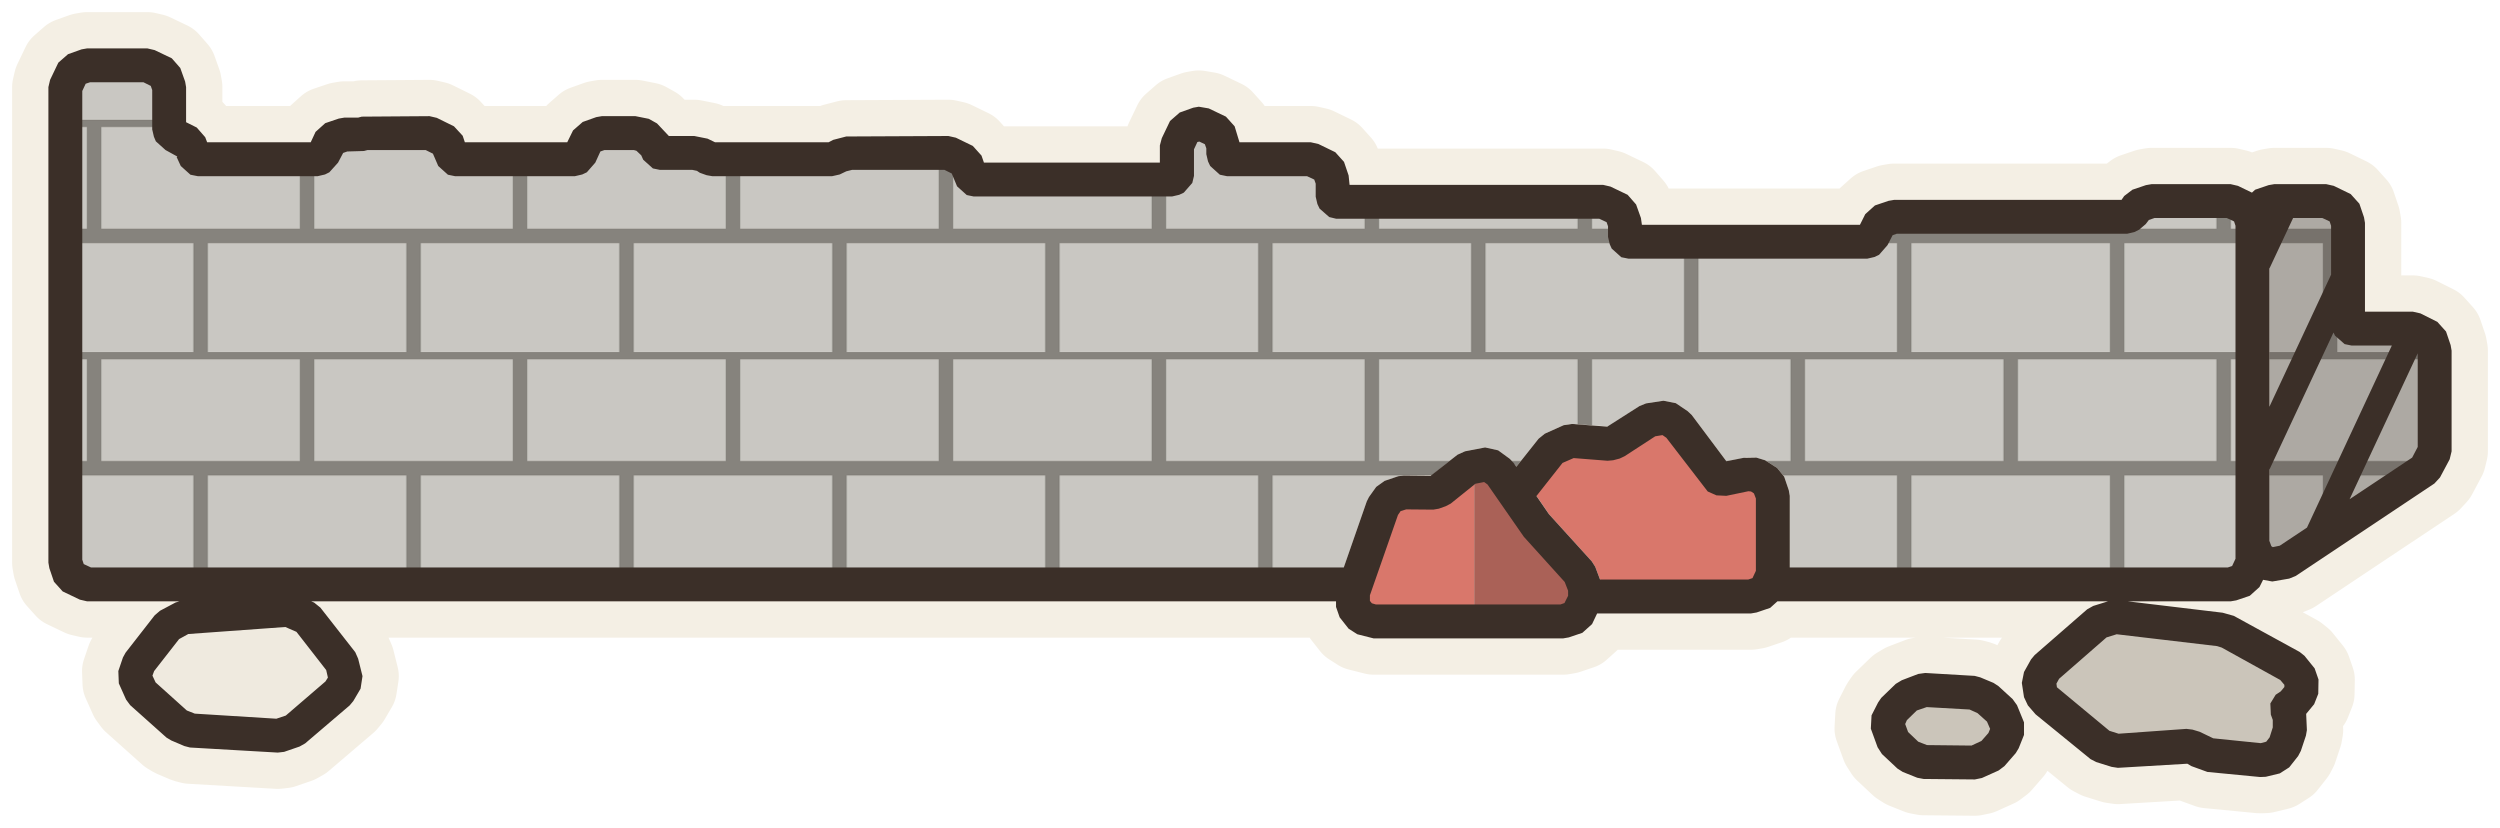
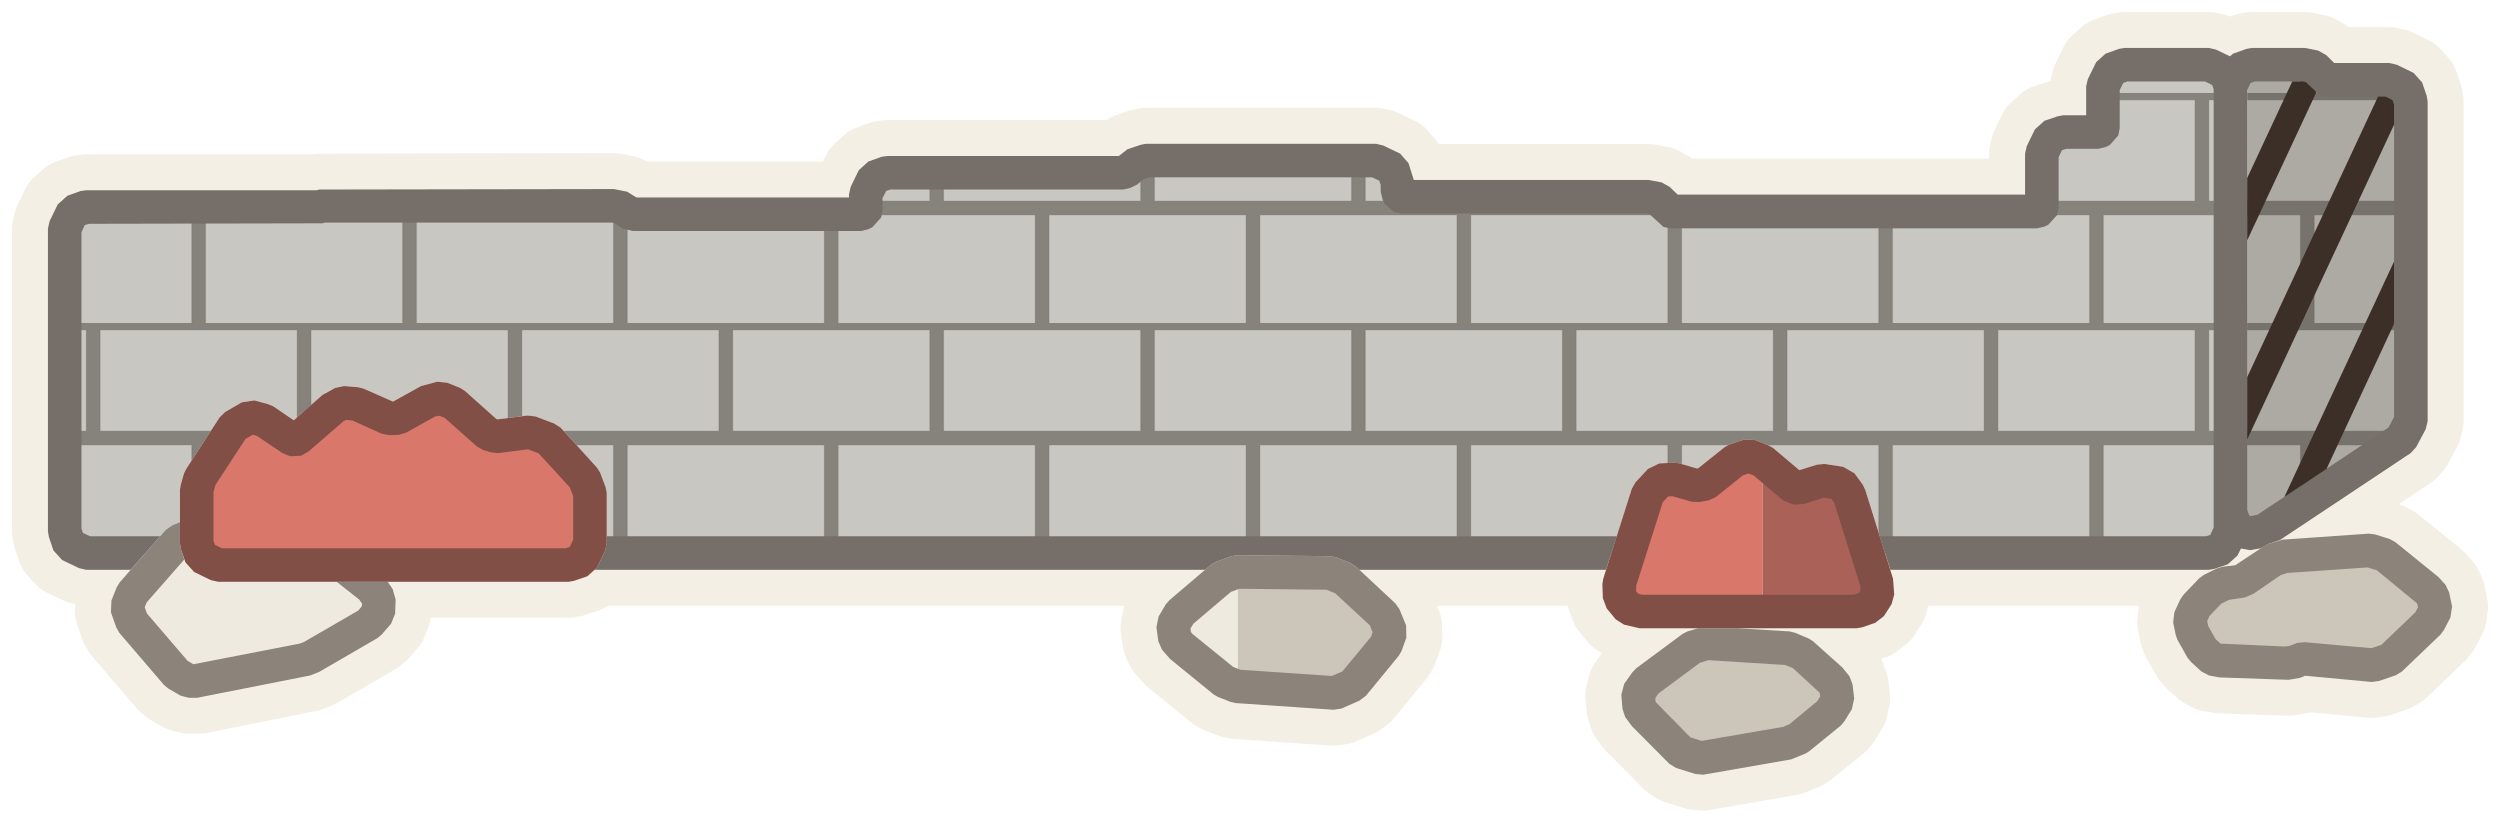
- <svg xmlns="http://www.w3.org/2000/svg" viewBox="-47.89 -24.15 103.31 34.21" data-palette="wall:#EFEADF;roof:#D9776B;wood:#C9A97C;earth:#94744F;water:#8FB0B8;flag:#4A3B32;ink:#3B2F28;halo:#F4EFE4">
+ <svg xmlns="http://www.w3.org/2000/svg" viewBox="-47.89 -23.08 104.33 34.32" data-palette="wall:#EFEADF;roof:#D9776B;wood:#C9A97C;earth:#94744F;water:#8FB0B8;flag:#4A3B32;ink:#3B2F28;halo:#F4EFE4">
  <defs>
    <pattern id="pat-wall-stone-vmkf1v" width="4.4" height="4.8" patternUnits="userSpaceOnUse" patternTransform="scale(2)">
      <rect width="4.4" height="4.8" style="fill:#C9C7C2" />
      <path style="stroke:#86837D;stroke-width:0.3;fill:none" d="M0 0h4.4M0 2.4h4.4M0 0v2.4M4.4 0v2.4M2.2 2.4v2.4" />
    </pattern>
    <pattern id="pat-wall-stone-shade-vmkf1v" width="4.4" height="4.8" patternUnits="userSpaceOnUse" patternTransform="scale(2)">
      <rect width="4.4" height="4.8" style="fill:#ada9a3" />
      <path style="stroke:#77726c;stroke-width:0.3;fill:none" d="M0 0h4.4M0 2.4h4.4M0 0v2.4M4.4 0v2.4M2.2 2.4v2.4" />
    </pattern>
  </defs>
-   <path data-role="sil" fill="#F4EFE4" stroke="#F4EFE4" stroke-width="3" stroke-linejoin="round" d="M45.74 7.95L46.32 7.81L46.71 7.56L47.08 7.09L47.19 6.88L47.4 6.25L47.44 6.02L47.41 5.35L47.74 4.95L47.91 4.52L47.92 3.93L47.76 3.47L47.34 2.95L47.14 2.79L44.42 1.3L43.96 1.17L40.04 0.7L44.29 0.7L44.52 0.66L45.08 0.47L45.48 0.11L45.63 -0.19L46.01 -0.12L46.71 -0.24L46.98 -0.35L52.71 -4.17L52.94 -4.42L53.34 -5.17L53.42 -5.5L53.42 -9.66L53.38 -9.89L53.19 -10.45L52.83 -10.85L52.13 -11.2L51.82 -11.27L49.84 -11.27L49.84 -14.94L49.8 -15.17L49.61 -15.73L49.25 -16.13L48.55 -16.47L48.24 -16.54L46.09 -16.54L45.86 -16.5L45.3 -16.31L45.17 -16.19L44.59 -16.47L44.29 -16.54L41.02 -16.54L40.79 -16.5L40.23 -16.31L39.89 -16.05L39.78 -15.89L30.38 -15.89L30.15 -15.85L29.59 -15.66L29.19 -15.3L28.97 -14.86L19.96 -14.86L19.92 -15.14L19.72 -15.7L19.37 -16.1L18.66 -16.44L18.36 -16.51L7.88 -16.51L7.84 -16.9L7.65 -17.46L7.29 -17.86L6.59 -18.2L6.28 -18.27L3.33 -18.27L3.13 -18.93L2.77 -19.33L2.06 -19.67L1.65 -19.74L1.42 -19.7L0.86 -19.5L0.46 -19.15L0.12 -18.44L0.04 -18.14L0.04 -17.43L-7.23 -17.43L-7.33 -17.72L-7.69 -18.12L-8.39 -18.46L-8.7 -18.53L-12.92 -18.51L-13.46 -18.37L-13.65 -18.27L-18.34 -18.27L-18.65 -18.42L-19.2 -18.53L-20.25 -18.53L-20.74 -19.05L-21.08 -19.24L-21.63 -19.35L-23.02 -19.35L-23.25 -19.31L-23.81 -19.11L-24.21 -18.76L-24.45 -18.27L-28.68 -18.27L-28.77 -18.54L-29.13 -18.93L-29.84 -19.28L-30.14 -19.35L-32.94 -19.33L-33.09 -19.29L-33.66 -19.29L-33.89 -19.25L-34.45 -19.06L-34.85 -18.7L-35.05 -18.27L-39.33 -18.27L-39.41 -18.48L-39.76 -18.88L-40.2 -19.1L-40.2 -20.55L-40.24 -20.78L-40.44 -21.34L-40.79 -21.74L-41.5 -22.08L-41.8 -22.15L-44.29 -22.15L-44.52 -22.11L-45.08 -21.91L-45.48 -21.56L-45.82 -20.85L-45.89 -20.55L-45.89 -0.9L-45.85 -0.67L-45.66 -0.11L-45.3 0.29L-44.59 0.63L-44.29 0.7L-40.48 0.7L-40.64 0.75L-41.28 1.09L-41.5 1.28L-42.7 2.82L-42.81 3.02L-43 3.58L-42.98 4.09L-42.68 4.76L-42.51 4.99L-41.01 6.33L-40.81 6.45L-40.27 6.68L-40.04 6.74L-36.41 6.95L-36.15 6.92L-35.51 6.7L-35.28 6.57L-33.44 5L-33.29 4.82L-32.99 4.31L-32.91 3.79L-33.09 3.07L-33.21 2.8L-34.65 0.96L-34.91 0.75L-35.03 0.7L7.32 0.7L7.32 0.93L7.47 1.36L7.84 1.83L8.2 2.06L8.87 2.23L16.71 2.23L16.94 2.19L17.5 2L17.9 1.64L18.11 1.2L24.47 1.2L24.7 1.16L25.26 0.97L25.56 0.7L39.22 0.7L38.61 0.89L38.36 1.03L36.19 2.92L36.04 3.1L35.75 3.62L35.66 4.07L35.75 4.66L35.91 5L36.23 5.37L38.5 7.22L38.73 7.34L39.37 7.54L39.63 7.58L42.5 7.41L42.67 7.51L43.33 7.75L45.51 7.96ZM34.01 8L34.7 7.69L34.94 7.51L35.41 6.97L35.53 6.77L35.75 6.22L35.75 5.7L35.46 4.99L35.28 4.74L34.69 4.2L34.49 4.07L33.94 3.84L33.71 3.78L31.67 3.66L31.38 3.7L30.7 3.96L30.45 4.11L29.85 4.69L29.72 4.88L29.45 5.41L29.42 5.96L29.7 6.73L29.88 7.01L30.52 7.61L30.74 7.75L31.34 7.99L31.6 8.04L33.72 8.06Z" />
-   <path data-role="wall" fill="#EFEADF" d="M-35.73 6.04L-33.89 4.47L-33.59 3.96L-33.77 3.23L-35.2 1.39L-35.97 1.04L-40.31 1.36L-40.95 1.71L-42.15 3.25L-42.34 3.81L-42.04 4.47L-40.55 5.81L-40 6.04L-36.37 6.25Z" />
-   <path data-role="wall-shade" fill="#cbc5ba" d="M46.16 7.13L46.52 6.66L46.74 6.02L46.73 5.43L46.6 5.13L46.62 5.08L46.83 4.96L47.2 4.5L47.22 3.91L46.8 3.4L44.21 1.97L43.88 1.86L39.52 1.34L38.82 1.56L36.65 3.45L36.36 3.96L36.45 4.55L36.67 4.83L38.95 6.68L39.58 6.88L42.51 6.67L42.81 6.76L42.93 6.86L43.4 7.05L45.58 7.27ZM34.41 7.05L34.88 6.51L35.1 5.96L34.81 5.26L34.21 4.72L33.66 4.48L31.62 4.36L30.94 4.61L30.34 5.19L30.08 5.72L30.35 6.5L31 7.1L31.6 7.34L33.73 7.36Z" />
-   <path data-role="wall-stone" fill="url(#pat-wall-stone-vmkf1v)" d="M8.59 -3.43L8.68 -3.61L8.98 -4.03L9.33 -4.28L9.89 -4.47L10.12 -4.5L11.28 -4.51L12.34 -5.36L12.65 -5.5L13.48 -5.66L14.02 -5.54L14.5 -5.19L14.77 -4.86L15.69 -6.02L15.95 -6.23L16.73 -6.58L17.07 -6.63L18.59 -6.53L19.86 -7.37L20.13 -7.48L20.85 -7.59L21.36 -7.49L21.85 -7.16L22.02 -7L23.45 -5.09L24.3 -5.25L24.69 -5.24L25.05 -5.13L25.55 -4.81L25.84 -4.45L26.03 -3.89L26.07 -3.66L26.07 -0.4L25.95 0L44.29 0L44.85 -0.19L45.19 -0.9L45.19 -14.94L45 -15.5L44.29 -15.84L41.02 -15.84L40.47 -15.65L40.21 -15.29L40.01 -15.19L30.38 -15.19L29.82 -15L29.55 -14.45L29.53 -14.45L29.45 -14.25L29.27 -14.16L19.41 -14.16L19.34 -14.18L19.26 -14.36L19.26 -14.91L19.06 -15.47L18.36 -15.81L7.33 -15.81L7.27 -15.84L7.18 -16.02L7.18 -16.67L6.99 -17.23L6.28 -17.57L2.81 -17.57L2.75 -17.6L2.66 -17.78L2.66 -18.14L2.46 -18.7L1.76 -19.04L1.65 -19.04L1.09 -18.84L0.74 -18.14L0.74 -16.88L0.72 -16.82L0.54 -16.73L-7.65 -16.73L-7.71 -16.75L-7.99 -17.49L-8.7 -17.83L-12.76 -17.83L-13.15 -17.74L-13.5 -17.57L-18.46 -17.57L-18.74 -17.67L-18.8 -17.74L-19.2 -17.83L-20.62 -17.83L-20.68 -17.85L-20.82 -18.14L-21.23 -18.56L-21.63 -18.65L-23.02 -18.65L-23.58 -18.45L-23.95 -17.66L-24.13 -17.57L-29.09 -17.57L-29.15 -17.6L-29.28 -17.86L-29.43 -18.3L-30.14 -18.65L-32.78 -18.65L-33.01 -18.59L-33.66 -18.59L-34.22 -18.4L-34.48 -17.86L-34.51 -17.87L-34.58 -17.66L-34.76 -17.57L-39.72 -17.57L-39.79 -17.6L-39.97 -17.96L-40.07 -18.25L-40.62 -18.52L-40.61 -18.54L-40.82 -18.62L-40.9 -18.8L-40.9 -20.55L-41.1 -21.11L-41.8 -21.45L-44.29 -21.45L-44.85 -21.25L-45.19 -20.55L-45.19 -0.9L-45 -0.34L-44.29 0L7.4 0Z" />
-   <path data-role="wall-stone-shade" fill="url(#pat-wall-stone-shade-vmkf1v)" d="M46.59 -0.93L52.32 -4.75L52.72 -5.5L52.72 -9.66L52.53 -10.22L51.82 -10.56L49.29 -10.56L49.23 -10.59L49.14 -10.77L49.14 -14.94L48.95 -15.5L48.24 -15.84L46.09 -15.84L45.67 -15.7L45.85 -15.17L45.89 -14.94L45.88 -0.81Z" />
-   <path data-role="roof" fill="#D9776B" d="M25.03 0.31L25.37 -0.4L25.37 -3.66L25.18 -4.22L24.68 -4.54L24.29 -4.55L23.31 -4.35L23.1 -4.4L21.46 -6.58L20.97 -6.9L20.25 -6.79L18.87 -5.88L18.59 -5.81L17.01 -5.93L16.24 -5.59L15.19 -4.26L16.13 -2.89L17.89 -0.95L18.03 -0.73L18.26 -0.13L18.31 0.13L18.31 0.5L24.47 0.5ZM13.03 -4.86L12.78 -4.82L11.62 -3.89L11.34 -3.79L10.11 -3.81L9.55 -3.62L9.25 -3.2L8.02 0.34L8.02 0.93L8.39 1.39L8.87 1.53L13.03 1.53Z" />
-   <path data-role="roof-shade" fill="#aa6157" d="M17.27 1.34L17.61 0.63L17.61 0.13L17.37 -0.48L15.56 -2.48L14.09 -4.63L13.61 -4.97L13.03 -4.86L13.03 1.53L16.71 1.53Z" />
-   <path data-role="ink" fill="#3B2F28" d="M45.74 7.95L46.32 7.81L46.71 7.56L47.08 7.09L47.19 6.88L47.4 6.25L47.44 6.02L47.41 5.35L47.74 4.95L47.91 4.52L47.92 3.93L47.76 3.47L47.34 2.95L47.14 2.79L44.42 1.3L43.96 1.17L40.04 0.7L44.29 0.7L44.52 0.66L45.08 0.47L45.48 0.11L45.63 -0.19L46.01 -0.12L46.71 -0.24L46.98 -0.35L52.71 -4.17L52.94 -4.42L53.34 -5.17L53.42 -5.5L53.42 -9.66L53.38 -9.89L53.19 -10.45L52.83 -10.85L52.13 -11.2L51.82 -11.27L49.84 -11.27L49.84 -14.94L49.8 -15.17L49.61 -15.73L49.25 -16.13L48.55 -16.47L48.24 -16.54L46.09 -16.54L45.86 -16.5L45.3 -16.31L45.17 -16.19L44.59 -16.47L44.29 -16.54L41.02 -16.54L40.79 -16.5L40.23 -16.31L39.89 -16.05L39.78 -15.89L30.38 -15.89L30.15 -15.85L29.59 -15.66L29.19 -15.3L28.97 -14.86L19.96 -14.86L19.92 -15.14L19.72 -15.7L19.37 -16.1L18.66 -16.44L18.36 -16.51L7.88 -16.51L7.84 -16.9L7.65 -17.46L7.29 -17.86L6.59 -18.2L6.28 -18.27L3.33 -18.27L3.13 -18.93L2.77 -19.33L2.06 -19.67L1.65 -19.74L1.42 -19.7L0.86 -19.5L0.46 -19.15L0.12 -18.44L0.04 -18.14L0.04 -17.43L-7.23 -17.43L-7.33 -17.72L-7.69 -18.12L-8.39 -18.46L-8.7 -18.53L-12.92 -18.51L-13.46 -18.37L-13.65 -18.27L-18.34 -18.27L-18.65 -18.42L-19.2 -18.53L-20.25 -18.53L-20.74 -19.05L-21.08 -19.24L-21.63 -19.35L-23.02 -19.35L-23.25 -19.31L-23.81 -19.11L-24.21 -18.76L-24.45 -18.27L-28.68 -18.27L-28.77 -18.54L-29.13 -18.93L-29.84 -19.28L-30.14 -19.35L-32.94 -19.33L-33.09 -19.29L-33.66 -19.29L-33.89 -19.25L-34.45 -19.06L-34.85 -18.7L-35.05 -18.27L-39.33 -18.27L-39.41 -18.48L-39.76 -18.88L-40.2 -19.1L-40.2 -20.55L-40.24 -20.78L-40.44 -21.34L-40.79 -21.74L-41.5 -22.08L-41.8 -22.15L-44.29 -22.15L-44.52 -22.11L-45.08 -21.91L-45.48 -21.56L-45.82 -20.85L-45.89 -20.55L-45.89 -0.9L-45.85 -0.67L-45.66 -0.11L-45.3 0.29L-44.59 0.63L-44.29 0.7L-40.48 0.7L-40.64 0.75L-41.28 1.09L-41.5 1.28L-42.7 2.82L-42.81 3.02L-43 3.58L-42.98 4.09L-42.68 4.76L-42.51 4.99L-41.01 6.33L-40.81 6.45L-40.27 6.68L-40.04 6.74L-36.41 6.95L-36.15 6.92L-35.51 6.7L-35.28 6.57L-33.44 5L-33.29 4.82L-32.99 4.31L-32.91 3.79L-33.09 3.07L-33.21 2.8L-34.65 0.96L-34.91 0.75L-35.03 0.7L7.32 0.7L7.32 0.93L7.47 1.36L7.84 1.83L8.2 2.06L8.87 2.23L16.71 2.23L16.94 2.19L17.5 2L17.9 1.64L18.11 1.2L24.47 1.2L24.7 1.16L25.26 0.97L25.56 0.7L39.22 0.7L38.61 0.89L38.36 1.03L36.19 2.92L36.04 3.1L35.75 3.62L35.66 4.07L35.75 4.66L35.91 5L36.23 5.37L38.5 7.22L38.73 7.34L39.37 7.54L39.63 7.58L42.5 7.41L42.67 7.51L43.33 7.75L45.51 7.96ZM18.03 -0.73L17.89 -0.95L16.12 -2.9L14.66 -5.02L14.5 -5.19L14.02 -5.54L13.48 -5.66L12.65 -5.5L12.34 -5.36L11.23 -4.49L10.12 -4.5L9.89 -4.47L9.33 -4.28L8.98 -4.03L8.68 -3.61L8.59 -3.43L7.64 -0.7L-44.13 -0.7L-44.43 -0.84L-44.49 -1.02L-44.49 -20.39L-44.35 -20.69L-44.17 -20.75L-41.96 -20.75L-41.66 -20.6L-41.6 -20.43L-41.6 -18.8L-41.53 -18.5L-41.45 -18.31L-41.05 -17.95L-40.56 -17.68L-40.59 -17.66L-40.42 -17.29L-40.02 -16.93L-39.72 -16.87L-34.76 -16.87L-34.46 -16.94L-34.28 -17.03L-33.92 -17.43L-33.71 -17.83L-33.54 -17.89L-32.85 -17.91L-32.7 -17.95L-30.3 -17.95L-30 -17.8L-29.78 -17.29L-29.38 -16.93L-29.09 -16.87L-24.13 -16.87L-23.83 -16.94L-23.64 -17.03L-23.29 -17.43L-23.08 -17.89L-22.91 -17.95L-21.7 -17.95L-21.59 -17.92L-21.39 -17.73L-21.31 -17.55L-20.91 -17.19L-20.62 -17.13L-19.28 -17.13L-19.09 -17.09L-18.97 -17.01L-18.69 -16.91L-18.46 -16.87L-13.5 -16.87L-13.19 -16.94L-12.92 -17.07L-12.68 -17.13L-8.86 -17.13L-8.56 -16.98L-8.34 -16.45L-7.94 -16.09L-7.65 -16.03L0.54 -16.03L0.84 -16.1L1.03 -16.19L1.38 -16.59L1.45 -16.88L1.45 -17.98L1.59 -18.28L1.67 -18.3L1.9 -18.19L1.96 -18.02L1.96 -17.78L2.03 -17.48L2.12 -17.29L2.52 -16.93L2.81 -16.87L6.12 -16.87L6.42 -16.73L6.48 -16.56L6.48 -16.02L6.55 -15.72L6.64 -15.53L7.04 -15.18L7.33 -15.11L18.2 -15.11L18.5 -14.97L18.56 -14.8L18.56 -14.36L18.63 -14.06L18.71 -13.88L19.11 -13.52L19.41 -13.46L29.27 -13.46L29.57 -13.53L29.76 -13.62L30.11 -14.02L30.32 -14.43L30.49 -14.49L40.01 -14.49L40.31 -14.56L40.51 -14.66L40.78 -14.89L40.91 -15.06L41.14 -15.14L44.13 -15.14L44.43 -15L44.49 -14.82L44.49 -1.06L44.35 -0.76L44.17 -0.7L26.07 -0.7L26.07 -3.66L26.03 -3.89L25.84 -4.45L25.55 -4.81L25.05 -5.13L24.69 -5.24L24.16 -5.23L23.45 -5.09L22.02 -7L21.85 -7.16L21.36 -7.49L20.85 -7.59L20.13 -7.48L19.86 -7.37L18.53 -6.52L17.07 -6.63L16.73 -6.58L15.95 -6.23L15.69 -6.02L14.77 -4.86L15.6 -3.65L16.68 -5.02L17.14 -5.22L18.54 -5.11L18.77 -5.13L19.04 -5.2L19.25 -5.3L20.51 -6.12L20.81 -6.17L20.97 -6.06L22.68 -3.84L23.04 -3.68L23.45 -3.66L24.36 -3.85L24.47 -3.84L24.59 -3.76L24.67 -3.55L24.67 -0.56L24.53 -0.26L24.35 -0.2L18.23 -0.2ZM45.97 -1.58L45.89 -1.8L45.89 -13.05L46.87 -15.14L48.08 -15.14L48.38 -15L48.44 -14.82L48.44 -12.8L45.89 -7.34L45.89 -4.74L48.54 -10.41L48.6 -10.28L49 -9.93L49.29 -9.87L50.95 -9.87L47.44 -2.34L49.2 -3.51L52.02 -9.55L52.02 -5.68L51.79 -5.24L46.32 -1.6L46.03 -1.54ZM8.97 0.83L8.8 0.78L8.72 0.68L8.72 0.45L9.88 -2.87L9.99 -3.03L10.22 -3.1L11.34 -3.09L11.57 -3.13L11.85 -3.23L12.06 -3.34L13.08 -4.16L13.44 -4.23L13.58 -4.13L15.08 -1.97L16.77 -0.1L16.91 0.26L16.91 0.47L16.76 0.77L16.59 0.83ZM-39.84 5.34L-40.17 5.21L-41.46 4.05L-41.59 3.77L-41.52 3.58L-40.49 2.26L-40.11 2.05L-36.1 1.76L-35.64 1.96L-34.41 3.54L-34.34 3.85L-34.44 4.01L-36.08 5.42L-36.47 5.55ZM43.57 6.36L43.01 6.09L42.71 6L42.46 5.97L39.66 6.17L39.28 6.05L37.11 4.25L37.09 4.1L37.2 3.9L39.16 2.19L39.58 2.06L43.73 2.55L43.92 2.61L46.34 3.95L46.51 4.15L46.51 4.24L46.36 4.42L46.15 4.56L45.93 4.92L45.95 5.38L46.03 5.6L46.03 5.91L45.9 6.32L45.76 6.5L45.53 6.56ZM34.01 8L34.7 7.69L34.94 7.51L35.41 6.97L35.53 6.77L35.75 6.22L35.75 5.7L35.46 4.99L35.28 4.74L34.69 4.2L34.49 4.07L33.94 3.84L33.71 3.78L31.67 3.66L31.38 3.7L30.7 3.96L30.45 4.11L29.85 4.69L29.72 4.88L29.45 5.41L29.42 5.96L29.7 6.73L29.88 7.01L30.52 7.61L30.74 7.75L31.34 7.99L31.6 8.04L33.72 8.06ZM31.74 6.64L31.38 6.5L30.96 6.1L30.84 5.77L30.91 5.61L31.32 5.21L31.73 5.07L33.5 5.17L33.83 5.32L34.22 5.67L34.35 5.97L34.28 6.14L33.99 6.47L33.58 6.66Z" />
+   <path data-role="sil" fill="#F4EFE4" stroke="#F4EFE4" stroke-width="3" stroke-linejoin="round" d="M26.86 8.61L27.45 8.37L27.6 8.28L28.93 7.2L29.08 7.02L29.39 6.52L29.49 6.07L29.42 5.48L29.29 5.14L28.99 4.77L27.77 3.68L27.58 3.56L27.03 3.33L26.8 3.27L24.62 3.14L29.59 3.14L29.82 3.1L30.37 2.91L30.73 2.63L31.05 2.13L31.16 1.73L31.11 1.07L31 0.7L44.29 0.7L44.52 0.66L45.08 0.47L45.48 0.11L45.63 -0.19L46.01 -0.12L46.45 -0.2L45.39 0.51L44.86 0.57L44.63 0.64L44.08 0.91L43.89 1.05L43.23 1.74L43.1 1.93L42.85 2.47L42.8 2.9L42.91 3.43L42.98 3.62L43.4 4.37L43.55 4.55L43.99 4.95L44.3 5.11L44.73 5.19L47.61 5.29L48.09 5.21L48.31 5.12L51.09 5.38L51.39 5.34L52.09 5.1L52.34 4.95L53.96 3.4L54.1 3.21L54.37 2.69L54.44 2.23L54.32 1.65L54.17 1.33L53.87 1L52.08 -0.45L51.85 -0.58L51.22 -0.78L50.96 -0.81L47.25 -0.54L52.71 -4.17L52.94 -4.42L53.34 -5.17L53.42 -5.5L53.42 -18.85L53.38 -19.08L53.19 -19.64L52.83 -20.04L52.13 -20.38L51.82 -20.45L49.52 -20.45L49.19 -20.78L48.85 -20.97L48.3 -21.08L46.09 -21.08L45.86 -21.04L45.3 -20.84L45.17 -20.73L44.59 -21.01L44.29 -21.08L40.77 -21.08L40.54 -21.04L39.98 -20.84L39.59 -20.49L39.24 -19.78L39.17 -19.48L39.17 -18.27L38.22 -18.27L37.99 -18.23L37.43 -18.04L37.03 -17.68L36.69 -16.98L36.62 -16.67L36.62 -14.96L22.12 -14.96L21.79 -15.28L21.45 -15.47L20.91 -15.57L11.11 -15.57L10.89 -16.27L10.54 -16.67L9.83 -17.01L9.53 -17.08L-0.06 -17.08L-0.28 -17.04L-0.84 -16.85L-1.2 -16.57L-10.86 -16.57L-11.09 -16.54L-11.65 -16.34L-12.05 -15.98L-12.39 -15.28L-12.46 -14.97L-12.46 -14.84L-21.33 -14.84L-21.72 -15.08L-22.27 -15.19L-34.57 -15.17L-34.67 -15.14L-44.29 -15.14L-44.52 -15.11L-45.08 -14.91L-45.48 -14.55L-45.82 -13.85L-45.89 -13.54L-45.89 -0.9L-45.85 -0.67L-45.66 -0.11L-45.3 0.29L-44.59 0.63L-44.29 0.7L-42.44 0.7L-42.9 1.23L-43.02 1.43L-43.24 1.98L-43.26 2.47L-43.04 3.1L-42.91 3.33L-41.05 5.5L-40.87 5.65L-40.36 5.95L-40.01 6.04L-39.52 6.03L-34.95 5.11L-34.57 4.96L-32.14 3.55L-31.96 3.4L-31.57 2.95L-31.4 2.53L-31.38 1.94L-31.5 1.51L-31.71 1.2L-24.17 1.2L-23.94 1.16L-23.38 0.97L-23.08 0.7L2.4 0.7L0.92 1.96L0.76 2.14L0.46 2.65L0.37 3.1L0.45 3.68L0.6 4.03L0.94 4.42L2.77 5.91L2.95 6.01L3.46 6.21L3.67 6.26L7.76 6.54L8.09 6.49L8.84 6.16L9.11 5.96L10.48 4.29L10.6 4.09L10.8 3.53L10.79 3.02L10.51 2.34L10.34 2.1L8.84 0.7L19.13 0.7L19.02 1.06L18.98 1.29L19 1.88L19.16 2.31L19.54 2.77L19.89 2.99L20.54 3.14L22.97 3.14L22.53 3.27L22.32 3.38L20.39 4.81L20.23 4.98L19.89 5.46L19.77 5.91L19.82 6.5L19.93 6.84L20.21 7.22L21.78 8.8L22.06 8.97L22.86 9.22L23.19 9.25Z" />
+   <path data-role="wall" fill="#EFEADF" d="M-35.2 4.46L-34.92 4.35L-32.49 2.94L-32.1 2.5L-32.08 1.91L-32.38 1.46L-32.71 1.2L-38.78 1.2L-39.09 1.13L-39.79 0.79L-40.15 0.39L-40.34 -0.17L-40.38 -0.53L-40.45 -0.51L-42.37 1.69L-42.6 2.24L-42.38 2.87L-40.52 5.05L-40.01 5.34L-39.66 5.34ZM3.71 0.79L3.12 1.01L1.37 2.49L1.07 3L1.15 3.59L1.38 3.88L3.21 5.36L3.77 5.57L3.77 0.79Z" />
+   <path data-role="wall-shade" fill="#cbc5ba" d="M51.86 4.44L53.48 2.89L53.75 2.37L53.64 1.79L53.43 1.54L51.64 0.09L51.01 -0.11L47.41 0.14L46.97 0.29L45.75 1.12L45.56 1.2L44.94 1.27L44.39 1.54L43.73 2.22L43.49 2.76L43.6 3.28L44.01 4.03L44.45 4.42L44.76 4.49L47.51 4.6L47.85 4.55L48.22 4.41L51.16 4.68ZM8.57 5.52L9.94 3.85L10.15 3.29L9.86 2.62L8.22 1.07L7.61 0.83L3.77 0.79L3.77 5.57L7.81 5.84ZM26.74 7.92L27.16 7.74L28.49 6.66L28.8 6.15L28.73 5.56L28.52 5.29L27.31 4.2L26.76 3.97L23.32 3.77L22.73 3.94L20.81 5.37L20.47 5.86L20.52 6.45L20.7 6.73L22.28 8.31L23.07 8.56Z" />
+   <path data-role="wall-stone" fill="url(#pat-wall-stone-vmkf1v)" d="M-40.97 -0.97L-40.7 -1.16L-40.38 -1.29L-40.38 -2.64L-40.35 -2.84L-40.21 -3.33L-40.12 -3.51L-38.72 -5.67L-38.49 -5.89L-37.8 -6.29L-37.27 -6.37L-36.69 -6.21L-36.48 -6.12L-35.63 -5.54L-34.29 -6.7L-33.91 -6.89L-33.53 -6.97L-32.94 -6.92L-32.71 -6.86L-31.49 -6.32L-30.32 -6.97L-29.65 -7.15L-29.23 -7.11L-28.68 -6.89L-28.48 -6.76L-27.17 -5.59L-27.12 -5.58L-25.87 -5.74L-25.54 -5.7L-24.77 -5.41L-24.49 -5.23L-22.99 -3.58L-22.85 -3.37L-22.62 -2.76L-22.57 -2.51L-22.57 -0.4L-22.68 0L19.36 0L20.21 -2.69L20.36 -2.95L20.88 -3.51L21.35 -3.74L21.94 -3.77L22.17 -3.75L22.93 -3.53L22.98 -3.54L24.07 -4.41L24.28 -4.53L24.87 -4.73L25.34 -4.72L25.9 -4.5L26.1 -4.39L27.2 -3.46L27.94 -3.69L28.25 -3.72L29.03 -3.6L29.5 -3.33L29.85 -2.85L29.95 -2.64L30.78 0L44.29 0L44.85 -0.19L45.19 -0.9L45.19 -19.48L45 -20.04L44.29 -20.38L40.77 -20.38L40.22 -20.18L39.87 -19.48L39.87 -17.73L39.85 -17.66L39.67 -17.57L38.22 -17.57L37.66 -17.38L37.32 -16.67L37.32 -14.41L37.3 -14.34L37.11 -14.26L21.82 -14.26L21.76 -14.28L21.72 -14.37L21.3 -14.78L20.91 -14.87L10.58 -14.87L10.52 -14.9L10.43 -15.08L10.43 -15.48L10.23 -16.04L9.53 -16.38L-0.06 -16.38L-0.61 -16.19L-0.74 -16.01L-1.02 -15.87L-10.86 -15.87L-11.42 -15.68L-11.76 -14.97L-11.76 -14.29L-11.78 -14.23L-11.96 -14.14L-21.48 -14.14L-21.69 -14.21L-21.88 -14.4L-22.27 -14.49L-34.41 -14.49L-34.59 -14.45L-44.29 -14.45L-44.85 -14.25L-45.19 -13.54L-45.19 -0.9L-45 -0.34L-44.29 0L-41.82 0Z" />
+   <path data-role="wall-stone-shade" fill="url(#pat-wall-stone-shade-vmkf1v)" d="M46.59 -0.93L52.32 -4.75L52.72 -5.5L52.72 -18.85L52.53 -19.41L51.82 -19.75L49.22 -19.75L49.16 -19.77L49.11 -19.87L48.69 -20.29L48.3 -20.38L46.09 -20.38L45.67 -20.23L45.85 -19.71L45.89 -19.48L45.88 -0.81Z" />
+   <path data-role="roof" fill="#D9776B" d="M-23.61 0.31L-23.27 -0.4L-23.27 -2.51L-23.51 -3.11L-25.01 -4.75L-25.78 -5.04L-27.18 -4.87L-27.52 -4.97L-28.95 -6.24L-29.5 -6.46L-29.98 -6.35L-31.29 -5.63L-31.67 -5.62L-33 -6.22L-33.59 -6.27L-33.97 -6.08L-35.47 -4.76L-35.59 -4.71L-35.7 -4.74L-36.88 -5.54L-37.45 -5.69L-38.13 -5.29L-39.54 -3.13L-39.68 -2.64L-39.68 -0.4L-39.49 0.16L-38.78 0.5L-24.17 0.5ZM25.67 -3.83L25.09 -4.06L24.5 -3.87L23.28 -2.89L22.9 -2.81L21.98 -3.07L21.39 -3.04L20.88 -2.48L19.68 1.27L19.7 1.86L20.08 2.32L20.54 2.44L25.67 2.44Z" />
+   <path data-role="roof-shade" fill="#aa6157" d="M30.14 2.25L30.46 1.75L30.44 1.28L29.29 -2.44L28.93 -2.91L28.15 -3.02L27.19 -2.72L26.98 -2.72L25.67 -3.83L25.67 2.44L29.59 2.44Z" />
+   <path data-role="wall-line" fill="#8c837a" d="M-39.66 6.04L-34.95 5.11L-34.57 4.96L-32.14 3.55L-31.96 3.4L-31.57 2.95L-31.4 2.53L-31.38 1.94L-31.5 1.51L-31.71 1.2L-33.84 1.2L-32.9 1.94L-32.78 2.11L-32.79 2.22L-32.94 2.4L-35.22 3.72L-35.39 3.78L-39.82 4.64L-40.06 4.5L-41.76 2.52L-41.85 2.26L-41.77 2.06L-40.2 0.27L-40.34 -0.17L-40.38 -0.4L-40.38 -1.29L-40.7 -1.16L-40.97 -0.97L-42.9 1.23L-43.02 1.43L-43.24 1.98L-43.26 2.47L-43.04 3.1L-42.91 3.33L-41.05 5.5L-40.87 5.65L-40.36 5.95L-40.01 6.04ZM51.39 5.34L52.09 5.1L52.34 4.95L53.96 3.4L54.1 3.21L54.37 2.69L54.44 2.23L54.32 1.65L54.17 1.33L53.87 1L52.08 -0.45L51.85 -0.58L51.22 -0.78L50.96 -0.81L47.37 -0.56L46.74 -0.37L46.58 -0.28L45.39 0.51L44.86 0.57L44.63 0.64L44.08 0.91L43.89 1.05L43.23 1.74L43.1 1.93L42.85 2.47L42.8 2.9L42.91 3.43L42.98 3.62L43.4 4.37L43.55 4.55L43.99 4.95L44.3 5.11L44.73 5.19L47.61 5.29L48.09 5.21L48.31 5.12L51.09 5.38ZM8.09 6.49L8.84 6.16L9.11 5.96L10.48 4.29L10.6 4.09L10.8 3.53L10.79 3.02L10.51 2.34L10.34 2.1L8.69 0.56L8.48 0.42L7.87 0.18L7.62 0.13L3.72 0.09L3.48 0.14L2.89 0.35L2.67 0.47L0.92 1.96L0.76 2.14L0.46 2.65L0.37 3.1L0.45 3.68L0.6 4.03L0.94 4.42L2.77 5.91L2.95 6.01L3.46 6.21L3.67 6.26L7.76 6.54ZM48.29 3.72L47.98 3.75L47.67 3.87L47.46 3.9L44.78 3.78L44.57 3.59L44.26 3.04L44.22 2.84L44.32 2.62L44.81 2.11L45.14 1.95L45.8 1.85L46.15 1.7L47.29 0.92L47.56 0.83L50.92 0.6L51.3 0.72L52.98 2.1L53.02 2.26L52.91 2.47L51.49 3.83L51.07 3.97ZM3.87 4.87L3.57 4.75L1.88 3.38L1.81 3.3L1.79 3.15L1.91 2.95L3.48 1.62L3.83 1.49L7.47 1.53L7.83 1.68L9.28 3.02L9.39 3.31L9.33 3.49L8.13 4.94L7.69 5.13ZM26.86 8.61L27.45 8.37L27.6 8.28L28.93 7.2L29.08 7.02L29.39 6.52L29.49 6.07L29.42 5.48L29.29 5.14L28.99 4.77L27.77 3.68L27.58 3.56L27.03 3.33L26.8 3.27L24.62 3.14L22.97 3.14L22.53 3.27L22.32 3.38L20.39 4.81L20.23 4.98L19.89 5.46L19.77 5.91L19.82 6.5L19.93 6.84L20.21 7.22L21.78 8.8L22.06 8.97L22.86 9.22L23.19 9.25ZM22.65 7.69L21.2 6.21L21.19 6.05L21.32 5.86L23.05 4.58L23.4 4.47L26.6 4.67L26.93 4.8L28.05 5.83L28.07 5.99L27.95 6.18L26.79 7.14L26.54 7.25L23.12 7.84Z" />
+   <path data-role="wall-stone-line" fill="#766e68" d="M-41.21 -0.7L-44.13 -0.7L-44.43 -0.84L-44.49 -1.02L-44.49 -13.39L-44.35 -13.69L-44.17 -13.74L-34.44 -13.76L-34.33 -13.79L-22.35 -13.79L-22.23 -13.76L-21.92 -13.55L-21.48 -13.44L-11.96 -13.44L-11.66 -13.51L-11.48 -13.6L-11.12 -14L-11.06 -14.29L-11.06 -14.81L-10.91 -15.11L-10.74 -15.17L-1.02 -15.17L-0.72 -15.24L-0.43 -15.38L-0.18 -15.6L0.06 -15.68L9.37 -15.68L9.67 -15.54L9.73 -15.36L9.73 -15.08L9.8 -14.78L9.88 -14.59L10.28 -14.23L10.58 -14.17L20.83 -14.17L20.94 -14.15L21.53 -13.61L21.82 -13.55L37.11 -13.55L37.42 -13.62L37.6 -13.71L37.96 -14.11L38.02 -14.41L38.02 -16.52L38.16 -16.81L38.34 -16.87L39.67 -16.87L39.97 -16.94L40.16 -17.03L40.51 -17.43L40.57 -17.73L40.57 -19.32L40.72 -19.62L40.89 -19.68L44.13 -19.68L44.43 -19.53L44.49 -19.36L44.49 -1.06L44.35 -0.76L44.17 -0.7L30.56 -0.7L31 0.7L44.29 0.7L44.52 0.66L45.08 0.47L45.48 0.11L45.63 -0.19L46.01 -0.12L46.45 -0.2L46.74 -0.37L47.25 -0.54L52.71 -4.17L52.94 -4.42L53.34 -5.17L53.42 -5.5L53.42 -18.85L53.38 -19.08L53.19 -19.64L52.83 -20.04L52.13 -20.38L51.82 -20.45L49.52 -20.45L49.19 -20.78L48.85 -20.97L48.3 -21.08L46.09 -21.08L45.86 -21.04L45.3 -20.84L45.17 -20.73L44.59 -21.01L44.29 -21.08L40.77 -21.08L40.54 -21.04L39.98 -20.84L39.59 -20.49L39.24 -19.78L39.17 -19.48L39.17 -18.27L38.22 -18.27L37.99 -18.23L37.43 -18.04L37.03 -17.68L36.69 -16.98L36.62 -16.67L36.62 -14.96L22.12 -14.96L21.79 -15.28L21.45 -15.47L20.91 -15.57L11.11 -15.57L10.89 -16.27L10.54 -16.67L9.83 -17.01L9.53 -17.08L-0.06 -17.08L-0.28 -17.04L-0.84 -16.85L-1.2 -16.57L-10.86 -16.57L-11.09 -16.54L-11.65 -16.34L-12.05 -15.98L-12.39 -15.28L-12.46 -14.97L-12.46 -14.84L-21.33 -14.84L-21.72 -15.08L-22.27 -15.19L-34.57 -15.17L-34.67 -15.14L-44.29 -15.14L-44.52 -15.11L-45.08 -14.91L-45.48 -14.55L-45.82 -13.85L-45.89 -13.54L-45.89 -0.9L-45.85 -0.67L-45.66 -0.11L-45.3 0.29L-44.59 0.63L-44.29 0.7L-42.44 0.7ZM45.97 -1.58L45.89 -1.8L45.89 -19.32L46.03 -19.62L46.21 -19.68L48.22 -19.68L48.34 -19.65L48.92 -19.11L49.22 -19.05L51.66 -19.05L51.96 -18.9L52.02 -18.73L52.02 -5.68L51.79 -5.24L46.32 -1.6L46.03 -1.54ZM2.67 0.47L2.89 0.35L3.48 0.14L3.72 0.09L7.62 0.13L7.87 0.18L8.48 0.42L8.69 0.56L8.84 0.7L19.13 0.7L19.58 -0.7L-22.57 -0.7L-22.57 -0.4L-22.64 -0.09L-22.98 0.61L-23.08 0.7L2.4 0.7Z" />
+   <path data-role="roof-line" fill="#824f46" d="M-23.94 1.16L-23.38 0.97L-22.98 0.61L-22.64 -0.09L-22.57 -0.4L-22.57 -2.51L-22.62 -2.76L-22.85 -3.37L-22.99 -3.58L-24.49 -5.23L-24.77 -5.41L-25.54 -5.7L-25.87 -5.74L-27.12 -5.58L-27.17 -5.59L-28.48 -6.76L-28.68 -6.89L-29.23 -7.11L-29.65 -7.15L-30.32 -6.97L-31.49 -6.32L-32.71 -6.86L-32.94 -6.92L-33.53 -6.97L-33.91 -6.89L-34.43 -6.6L-35.63 -5.54L-36.48 -6.12L-36.69 -6.21L-37.27 -6.37L-37.8 -6.29L-38.49 -5.89L-38.72 -5.67L-40.12 -3.51L-40.21 -3.33L-40.35 -2.84L-40.38 -2.64L-40.38 -0.4L-40.34 -0.17L-40.15 0.39L-39.79 0.79L-39.09 1.13L-38.78 1.2L-24.17 1.2ZM-38.63 -0.2L-38.92 -0.34L-38.98 -0.52L-38.98 -2.54L-38.9 -2.84L-37.64 -4.77L-37.34 -4.94L-37.17 -4.89L-36.1 -4.17L-35.78 -4.04L-35.33 -4.06L-35.01 -4.24L-33.57 -5.49L-33.45 -5.56L-33.18 -5.53L-31.96 -4.98L-31.64 -4.92L-31.26 -4.93L-30.95 -5.02L-29.73 -5.7L-29.56 -5.73L-29.33 -5.64L-27.99 -4.45L-27.73 -4.3L-27.39 -4.2L-27.09 -4.17L-25.86 -4.33L-25.41 -4.16L-24.11 -2.74L-23.97 -2.38L-23.97 -0.56L-24.11 -0.26L-24.29 -0.2ZM29.82 3.1L30.37 2.91L30.73 2.63L31.05 2.13L31.16 1.73L31.11 1.07L29.95 -2.64L29.85 -2.85L29.5 -3.33L29.03 -3.6L28.25 -3.72L27.94 -3.69L27.2 -3.46L26.1 -4.39L25.9 -4.5L25.34 -4.72L24.87 -4.73L24.28 -4.53L24.07 -4.41L22.98 -3.54L22.93 -3.53L22.17 -3.75L21.94 -3.77L21.35 -3.74L20.88 -3.51L20.36 -2.95L20.21 -2.69L19.02 1.06L18.98 1.29L19 1.88L19.16 2.31L19.54 2.77L19.89 2.99L20.54 3.14L29.59 3.14ZM20.64 1.74L20.48 1.7L20.39 1.6L20.39 1.37L21.5 -2.12L21.72 -2.36L21.91 -2.37L22.71 -2.14L23.04 -2.13L23.42 -2.2L23.72 -2.34L24.84 -3.24L25.07 -3.32L25.29 -3.24L26.53 -2.19L26.97 -2.02L27.41 -2.05L28.21 -2.31L28.54 -2.26L28.65 -2.11L29.75 1.39L29.75 1.56L29.68 1.67L29.47 1.74Z" />
+   <path data-role="ink" fill="#3B2F28" d="M48.78 -19.24L48.34 -19.65L48.22 -19.68L47.77 -19.68L45.89 -15.65L45.89 -13.05ZM52.02 -17.88L52.02 -18.73L51.96 -18.9L51.66 -19.05L51.35 -19.05L45.89 -7.34L45.89 -4.74ZM49.2 -3.51L52.02 -9.57L52.02 -12.17L47.44 -2.34Z" />
</svg>
